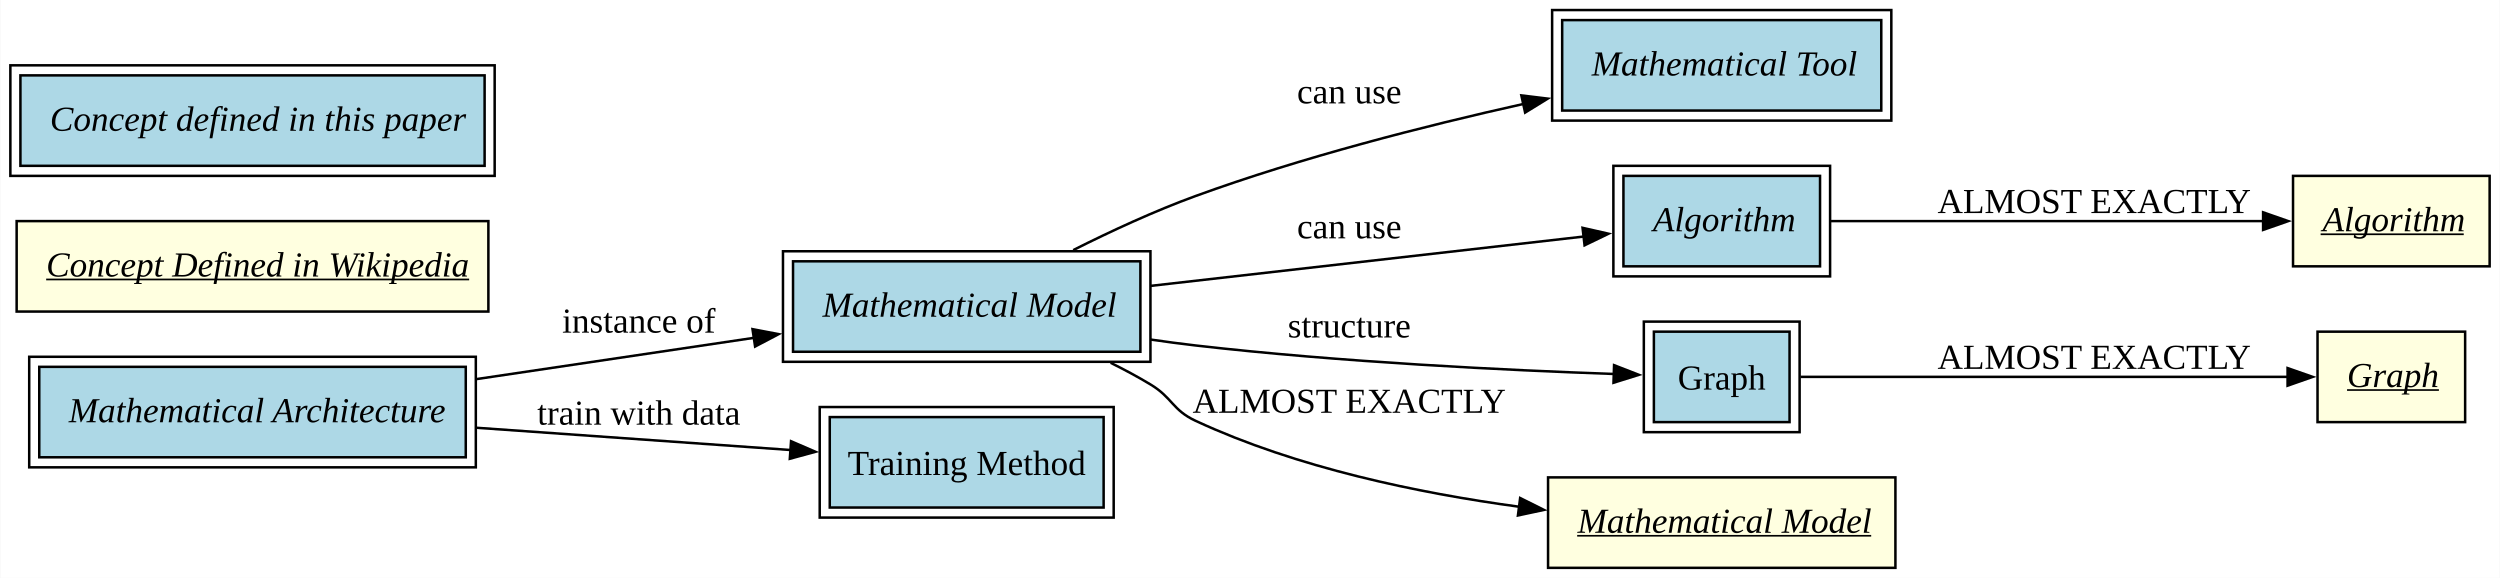
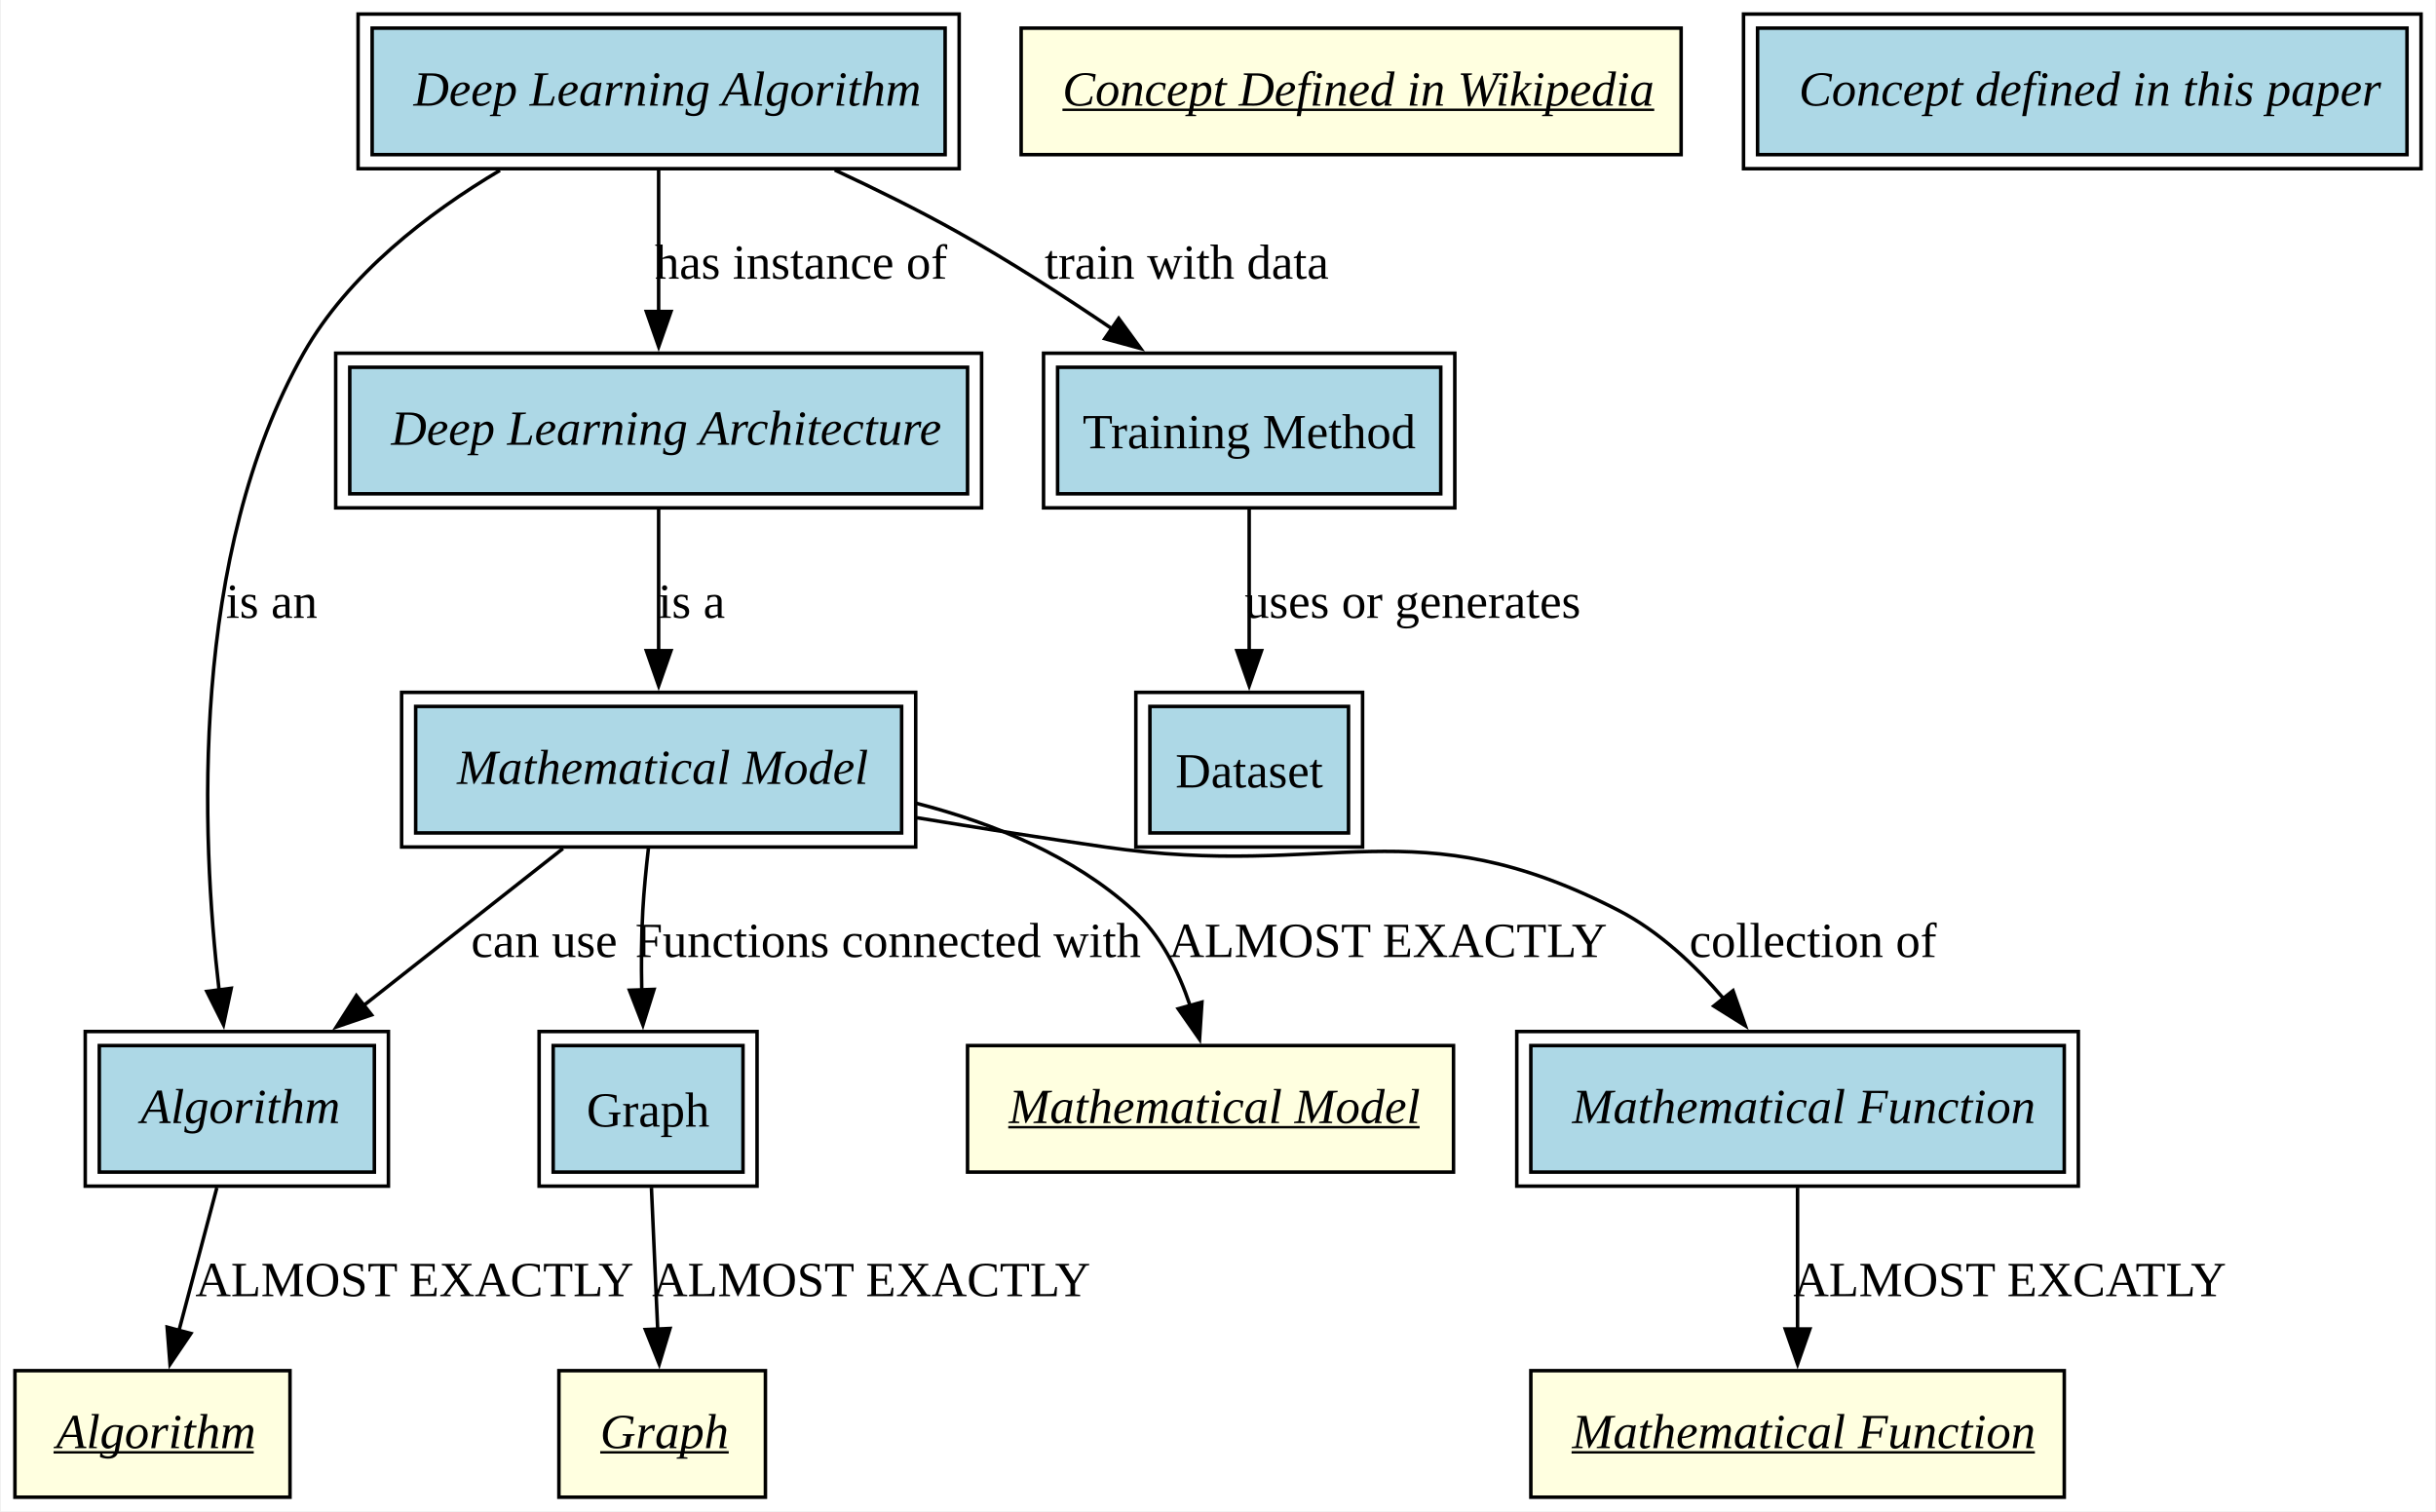
- <svg xmlns="http://www.w3.org/2000/svg" xmlns:xlink="http://www.w3.org/1999/xlink" width="995pt" height="230pt" viewBox="0.00 0.00 994.75 230.00">
-   <g id="graph0" class="graph" transform="scale(1 1) rotate(0) translate(4 226)">
-     <polygon fill="white" stroke="none" points="-4,4 -4,-226 990.75,-226 990.75,4 -4,4" />
+ <svg xmlns="http://www.w3.org/2000/svg" xmlns:xlink="http://www.w3.org/1999/xlink" width="693pt" height="430pt" viewBox="0.00 0.00 692.50 430.00">
+   <g id="graph0" class="graph" transform="scale(1 1) rotate(0) translate(4 426)">
+     <polygon fill="white" stroke="none" points="-4,4 -4,-426 688.5,-426 688.5,4 -4,4" />
    <g id="node1" class="node">
-       <polygon fill="lightblue" stroke="black" points="449.75,-122 311.5,-122 311.5,-86 449.75,-86 449.75,-122" />
-       <polygon fill="none" stroke="black" points="453.75,-126 307.5,-126 307.5,-82 453.75,-82 453.75,-126" />
-       <text text-anchor="start" x="319.5" y="-99.95" font-family="Times New Roman,serif" font-size="14.00"> </text>
-       <text text-anchor="start" x="323.25" y="-99.95" font-family="Times New Roman,serif" font-style="italic" font-size="14.00">Mathematical Model</text>
-       <text text-anchor="start" x="438" y="-99.95" font-family="Times New Roman,serif" font-size="14.00"> </text>
+       <polygon fill="lightblue" stroke="black" points="271,-321.5 95.25,-321.5 95.25,-285.5 271,-285.5 271,-321.5" />
+       <polygon fill="none" stroke="black" points="275,-325.5 91.25,-325.5 91.25,-281.5 275,-281.5 275,-325.5" />
+       <text text-anchor="start" x="103.25" y="-299.45" font-family="Times New Roman,serif" font-size="14.00"> </text>
+       <text text-anchor="start" x="107" y="-299.45" font-family="Times New Roman,serif" font-style="italic" font-size="14.00">Deep Learning Architecture</text>
+       <text text-anchor="start" x="259.25" y="-299.45" font-family="Times New Roman,serif" font-size="14.00"> </text>
    </g>
    <g id="node2" class="node">
-       <polygon fill="lightblue" stroke="black" points="744.62,-218 617.62,-218 617.62,-182 744.62,-182 744.62,-218" />
-       <polygon fill="none" stroke="black" points="748.62,-222 613.62,-222 613.62,-178 748.62,-178 748.62,-222" />
-       <text text-anchor="start" x="625.62" y="-195.95" font-family="Times New Roman,serif" font-size="14.00"> </text>
-       <text text-anchor="start" x="629.38" y="-195.95" font-family="Times New Roman,serif" font-style="italic" font-size="14.00">Mathematical Tool</text>
-       <text text-anchor="start" x="732.88" y="-195.95" font-family="Times New Roman,serif" font-size="14.00"> </text>
+       <polygon fill="lightblue" stroke="black" points="252.25,-225 114,-225 114,-189 252.25,-189 252.25,-225" />
+       <polygon fill="none" stroke="black" points="256.25,-229 110,-229 110,-185 256.25,-185 256.25,-229" />
+       <text text-anchor="start" x="122" y="-202.95" font-family="Times New Roman,serif" font-size="14.00"> </text>
+       <text text-anchor="start" x="125.75" y="-202.95" font-family="Times New Roman,serif" font-style="italic" font-size="14.00">Mathematical Model</text>
+       <text text-anchor="start" x="240.5" y="-202.95" font-family="Times New Roman,serif" font-size="14.00"> </text>
+     </g>
+     <g id="edge4" class="edge">
+       <path fill="none" stroke="black" d="M183.12,-281.06C183.12,-269.09 183.12,-253.95 183.12,-240.56" />
+       <polygon fill="black" stroke="black" points="186.63,-240.87 183.13,-230.87 179.63,-240.87 186.63,-240.87" />
+       <text text-anchor="middle" x="192.5" y="-250.2" font-family="Times New Roman,serif" font-size="14.00">is a</text>
+     </g>
+     <g id="node3" class="node">
+       <polygon fill="lightblue" stroke="black" points="583,-128.5 431.25,-128.5 431.25,-92.5 583,-92.5 583,-128.5" />
+       <polygon fill="none" stroke="black" points="587,-132.5 427.25,-132.5 427.25,-88.5 587,-88.5 587,-132.5" />
+       <text text-anchor="start" x="439.25" y="-106.45" font-family="Times New Roman,serif" font-size="14.00"> </text>
+       <text text-anchor="start" x="443" y="-106.45" font-family="Times New Roman,serif" font-style="italic" font-size="14.00">Mathematical Function</text>
+       <text text-anchor="start" x="571.25" y="-106.45" font-family="Times New Roman,serif" font-size="14.00"> </text>
    </g>
    <g id="edge1" class="edge">
-       <path fill="none" stroke="black" d="M423.01,-126.46C438.06,-134.02 455.39,-142.04 471.75,-148 513.93,-163.37 562.52,-175.78 602.17,-184.62" />
-       <polygon fill="black" stroke="black" points="601.37,-188.03 611.89,-186.75 602.87,-181.19 601.37,-188.03" />
-       <text text-anchor="middle" x="532.88" y="-184.86" font-family="Times New Roman,serif" font-size="14.00">can use</text>
+       <path fill="none" stroke="black" d="M256.58,-193.33C274.11,-190.45 292.76,-187.5 310.12,-185 374.84,-175.66 397.99,-196.91 456.12,-167 467.71,-161.04 477.99,-151.33 486.24,-141.68" />
+       <polygon fill="black" stroke="black" points="488.76,-144.12 492.27,-134.13 483.29,-139.75 488.76,-144.12" />
+       <text text-anchor="middle" x="511.52" y="-153.7" font-family="Times New Roman,serif" font-size="14.00">collection of</text>
    </g>
-     <g id="node4" class="node">
-       <polygon fill="lightblue" stroke="black" points="720.25,-156 642,-156 642,-120 720.25,-120 720.25,-156" />
-       <polygon fill="none" stroke="black" points="724.25,-160 638,-160 638,-116 724.25,-116 724.25,-160" />
-       <text text-anchor="start" x="650" y="-133.95" font-family="Times New Roman,serif" font-size="14.00"> </text>
-       <text text-anchor="start" x="653.75" y="-133.95" font-family="Times New Roman,serif" font-style="italic" font-size="14.00">Algorithm</text>
-       <text text-anchor="start" x="708.5" y="-133.95" font-family="Times New Roman,serif" font-size="14.00"> </text>
+     <g id="node5" class="node">
+       <polygon fill="lightblue" stroke="black" points="102.25,-128.5 24,-128.5 24,-92.5 102.25,-92.5 102.25,-128.5" />
+       <polygon fill="none" stroke="black" points="106.25,-132.5 20,-132.5 20,-88.5 106.25,-88.5 106.25,-132.5" />
+       <text text-anchor="start" x="32" y="-106.45" font-family="Times New Roman,serif" font-size="14.00"> </text>
+       <text text-anchor="start" x="35.75" y="-106.45" font-family="Times New Roman,serif" font-style="italic" font-size="14.00">Algorithm</text>
+       <text text-anchor="start" x="90.5" y="-106.45" font-family="Times New Roman,serif" font-size="14.00"> </text>
    </g>
    <g id="edge2" class="edge">
-       <path fill="none" stroke="black" d="M453.88,-112.23C506.96,-118.28 577.94,-126.36 626.13,-131.85" />
-       <polygon fill="black" stroke="black" points="625.73,-135.33 636.07,-132.98 626.53,-128.37 625.73,-135.33" />
-       <text text-anchor="middle" x="532.88" y="-131.15" font-family="Times New Roman,serif" font-size="14.00">can use</text>
+       <path fill="none" stroke="black" d="M155.9,-184.56C139.02,-171.27 117.15,-154.05 98.89,-139.66" />
+       <polygon fill="black" stroke="black" points="101.46,-137.23 91.44,-133.8 97.13,-142.73 101.46,-137.23" />
+       <text text-anchor="middle" x="150.56" y="-153.7" font-family="Times New Roman,serif" font-size="14.00">can use</text>
    </g>
-     <g id="node6" class="node">
-       <polygon fill="lightblue" stroke="black" points="708.12,-94 654.12,-94 654.12,-58 708.12,-58 708.12,-94" />
-       <polygon fill="none" stroke="black" points="712.12,-98 650.12,-98 650.12,-54 712.12,-54 712.12,-98" />
-       <text text-anchor="middle" x="681.12" y="-70.95" font-family="Times New Roman,serif" font-size="14.00">Graph</text>
+     <g id="node7" class="node">
+       <polygon fill="lightblue" stroke="black" points="207.12,-128.5 153.12,-128.5 153.12,-92.5 207.12,-92.5 207.12,-128.5" />
+       <polygon fill="none" stroke="black" points="211.12,-132.5 149.12,-132.5 149.12,-88.5 211.12,-88.5 211.12,-132.5" />
+       <text text-anchor="middle" x="180.12" y="-105.45" font-family="Times New Roman,serif" font-size="14.00">Graph</text>
    </g>
    <g id="edge3" class="edge">
-       <path fill="none" stroke="black" d="M453.83,-90.86C459.88,-89.98 465.91,-89.17 471.75,-88.5 529.22,-81.86 596.03,-78.64 638.19,-77.16" />
-       <polygon fill="black" stroke="black" points="638.27,-80.66 648.15,-76.82 638.04,-73.66 638.27,-80.66" />
-       <text text-anchor="middle" x="532.88" y="-91.7" font-family="Times New Roman,serif" font-size="14.00">structure</text>
+       <path fill="none" stroke="black" d="M180.21,-184.58C179.55,-178.88 178.95,-172.72 178.62,-167 178.2,-159.61 178.17,-151.66 178.32,-144.15" />
+       <polygon fill="black" stroke="black" points="181.81,-144.49 178.65,-134.37 174.82,-144.25 181.81,-144.49" />
+       <text text-anchor="middle" x="248.38" y="-153.7" font-family="Times New Roman,serif" font-size="14.00">Functions connected with</text>
    </g>
-     <g id="node10" class="node">
-       <g id="a_node10">
+     <g id="node12" class="node">
+       <g id="a_node12">
        <a xlink:href="https://en.wikipedia.org/wiki/Mathematical_model" xlink:title=" &lt;i&gt;&lt;u&gt;Mathematical Model&lt;/u&gt;&lt;/i&gt; ">
-           <polygon fill="lightyellow" stroke="black" points="750.25,-36 612,-36 612,0 750.25,0 750.25,-36" />
-           <text text-anchor="start" x="620" y="-13.95" font-family="Times New Roman,serif" font-size="14.00"> </text>
-           <text text-anchor="start" x="623.75" y="-13.95" font-family="Times New Roman,serif" font-style="italic" text-decoration="underline" font-size="14.00">Mathematical Model</text>
-           <text text-anchor="start" x="738.5" y="-13.95" font-family="Times New Roman,serif" font-size="14.00"> </text>
+           <polygon fill="lightyellow" stroke="black" points="409.25,-128.5 271,-128.5 271,-92.5 409.25,-92.5 409.25,-128.5" />
+           <text text-anchor="start" x="279" y="-106.45" font-family="Times New Roman,serif" font-size="14.00"> </text>
+           <text text-anchor="start" x="282.75" y="-106.45" font-family="Times New Roman,serif" font-style="italic" text-decoration="underline" font-size="14.00">Mathematical Model</text>
+           <text text-anchor="start" x="397.5" y="-106.45" font-family="Times New Roman,serif" font-size="14.00"> </text>
        </a>
      </g>
    </g>
-     <g id="edge7" class="edge">
-       <path fill="none" stroke="black" d="M437.9,-81.61C443.36,-78.91 448.73,-76.02 453.75,-73 462.55,-67.7 462.43,-62.83 471.75,-58.5 511.99,-39.8 560.47,-29.73 600.54,-24.31" />
-       <polygon fill="black" stroke="black" points="600.89,-27.79 610.37,-23.06 600.01,-20.85 600.89,-27.79" />
-       <text text-anchor="middle" x="532.88" y="-61.7" font-family="Times New Roman,serif" font-size="14.00">ALMOST EXACTLY</text>
+     <g id="edge10" class="edge">
+       <path fill="none" stroke="black" d="M256.49,-197.43C278.44,-191.77 301.15,-182.42 318.12,-167 325.96,-159.89 331.04,-149.63 334.32,-139.85" />
+       <polygon fill="black" stroke="black" points="337.68,-140.86 337,-130.29 330.93,-138.97 337.68,-140.86" />
+       <text text-anchor="middle" x="390.61" y="-153.7" font-family="Times New Roman,serif" font-size="14.00">ALMOST EXACTLY</text>
    </g>
-     <g id="node3" class="node">
-       <polygon fill="lightblue" stroke="black" points="181.25,-80 11.5,-80 11.5,-44 181.25,-44 181.25,-80" />
-       <polygon fill="none" stroke="black" points="185.25,-84 7.5,-84 7.5,-40 185.25,-40 185.25,-84" />
-       <text text-anchor="start" x="19.5" y="-57.95" font-family="Times New Roman,serif" font-size="14.00"> </text>
-       <text text-anchor="start" x="23.25" y="-57.95" font-family="Times New Roman,serif" font-style="italic" font-size="14.00">Mathematical Architecture</text>
-       <text text-anchor="start" x="169.5" y="-57.95" font-family="Times New Roman,serif" font-size="14.00"> </text>
+     <g id="node14" class="node">
+       <g id="a_node14">
+         <a xlink:href="https://en.wikipedia.org/wiki/Function_(mathematics)" xlink:title=" &lt;i&gt;&lt;u&gt;Mathematical Function&lt;/u&gt;&lt;/i&gt; ">
+           <polygon fill="lightyellow" stroke="black" points="583,-36 431.25,-36 431.25,0 583,0 583,-36" />
+           <text text-anchor="start" x="439.25" y="-13.95" font-family="Times New Roman,serif" font-size="14.00"> </text>
+           <text text-anchor="start" x="443" y="-13.95" font-family="Times New Roman,serif" font-style="italic" text-decoration="underline" font-size="14.00">Mathematical Function</text>
+           <text text-anchor="start" x="571.25" y="-13.95" font-family="Times New Roman,serif" font-size="14.00"> </text>
+         </a>
+       </g>
    </g>
-     <g id="edge4" class="edge">
-       <path fill="none" stroke="black" d="M185.52,-75.12C220.84,-80.37 261.34,-86.4 296.18,-91.58" />
-       <polygon fill="black" stroke="black" points="295.37,-95 305.78,-93.01 296.4,-88.08 295.37,-95" />
-       <text text-anchor="middle" x="250.12" y="-93.61" font-family="Times New Roman,serif" font-size="14.00">instance of</text>
+     <g id="edge12" class="edge">
+       <path fill="none" stroke="black" d="M507.12,-88.05C507.12,-75.97 507.12,-60.71 507.12,-47.62" />
+       <polygon fill="black" stroke="black" points="510.63,-47.87 507.13,-37.87 503.63,-47.87 510.63,-47.87" />
+       <text text-anchor="middle" x="567.5" y="-57.2" font-family="Times New Roman,serif" font-size="14.00">ALMOST EXCATLY</text>
    </g>
-     <g id="node5" class="node">
-       <polygon fill="lightblue" stroke="black" points="435.12,-60 326.12,-60 326.12,-24 435.12,-24 435.12,-60" />
-       <polygon fill="none" stroke="black" points="439.12,-64 322.12,-64 322.12,-20 439.12,-20 439.12,-64" />
-       <text text-anchor="middle" x="380.62" y="-36.95" font-family="Times New Roman,serif" font-size="14.00">Training Method</text>
+     <g id="node4" class="node">
+       <polygon fill="lightblue" stroke="black" points="264.62,-418 101.62,-418 101.62,-382 264.62,-382 264.62,-418" />
+       <polygon fill="none" stroke="black" points="268.62,-422 97.62,-422 97.62,-378 268.62,-378 268.62,-422" />
+       <text text-anchor="start" x="109.62" y="-395.95" font-family="Times New Roman,serif" font-size="14.00"> </text>
+       <text text-anchor="start" x="113.38" y="-395.95" font-family="Times New Roman,serif" font-style="italic" font-size="14.00">Deep Learning Algorithm</text>
+       <text text-anchor="start" x="252.88" y="-395.95" font-family="Times New Roman,serif" font-size="14.00"> </text>
    </g>
    <g id="edge5" class="edge">
-       <path fill="none" stroke="black" d="M185.52,-55.75C225.83,-52.9 272.89,-49.56 310.57,-46.89" />
-       <polygon fill="black" stroke="black" points="310.71,-50.39 320.44,-46.19 310.22,-43.41 310.71,-50.39" />
-       <text text-anchor="middle" x="250.12" y="-56.99" font-family="Times New Roman,serif" font-size="14.00">train with data</text>
+       <path fill="none" stroke="black" d="M183.12,-377.56C183.12,-365.59 183.12,-350.45 183.12,-337.06" />
+       <polygon fill="black" stroke="black" points="186.63,-337.37 183.13,-327.37 179.63,-337.37 186.63,-337.37" />
+       <text text-anchor="middle" x="223.62" y="-346.7" font-family="Times New Roman,serif" font-size="14.00">has instance of</text>
+     </g>
+     <g id="edge7" class="edge">
+       <path fill="none" stroke="black" d="M137.97,-377.52C117.37,-365.27 94.79,-347.86 82.12,-325.5 49.72,-268.26 52.94,-188.35 58.09,-144.15" />
+       <polygon fill="black" stroke="black" points="61.53,-144.8 59.33,-134.44 54.59,-143.91 61.53,-144.8" />
+       <text text-anchor="middle" x="73.04" y="-250.2" font-family="Times New Roman,serif" font-size="14.00">is an</text>
+     </g>
+     <g id="node6" class="node">
+       <polygon fill="lightblue" stroke="black" points="405.62,-321.5 296.62,-321.5 296.62,-285.5 405.62,-285.5 405.62,-321.5" />
+       <polygon fill="none" stroke="black" points="409.62,-325.5 292.62,-325.5 292.62,-281.5 409.62,-281.5 409.62,-325.5" />
+       <text text-anchor="middle" x="351.12" y="-298.45" font-family="Times New Roman,serif" font-size="14.00">Training Method</text>
+     </g>
+     <g id="edge6" class="edge">
+       <path fill="none" stroke="black" d="M233.23,-377.62C244.86,-372.21 257.07,-366.18 268.12,-360 283,-351.68 298.69,-341.57 312.38,-332.27" />
+       <polygon fill="black" stroke="black" points="314,-335.4 320.25,-326.84 310.03,-329.63 314,-335.4" />
+       <text text-anchor="middle" x="333.34" y="-346.7" font-family="Times New Roman,serif" font-size="14.00">train with data</text>
+     </g>
+     <g id="node11" class="node">
+       <g id="a_node11">
+         <a xlink:href="https://en.wikipedia.org/wiki/Algorithm" xlink:title=" &lt;i&gt;&lt;u&gt;Algorithm&lt;/u&gt;&lt;/i&gt; ">
+           <polygon fill="lightyellow" stroke="black" points="78.25,-36 0,-36 0,0 78.25,0 78.25,-36" />
+           <text text-anchor="start" x="8" y="-13.95" font-family="Times New Roman,serif" font-size="14.00"> </text>
+           <text text-anchor="start" x="11.75" y="-13.95" font-family="Times New Roman,serif" font-style="italic" text-decoration="underline" font-size="14.00">Algorithm</text>
+           <text text-anchor="start" x="66.5" y="-13.95" font-family="Times New Roman,serif" font-size="14.00"> </text>
+         </a>
+       </g>
+     </g>
+     <g id="edge9" class="edge">
+       <path fill="none" stroke="black" d="M57.44,-88.05C54.2,-75.84 50.1,-60.4 46.61,-47.22" />
+       <polygon fill="black" stroke="black" points="50.06,-46.59 44.12,-37.82 43.3,-48.38 50.06,-46.59" />
+       <text text-anchor="middle" x="113.69" y="-57.2" font-family="Times New Roman,serif" font-size="14.00">ALMOST EXACTLY</text>
+     </g>
+     <g id="node8" class="node">
+       <polygon fill="lightblue" stroke="black" points="379.38,-225 322.88,-225 322.88,-189 379.38,-189 379.38,-225" />
+       <polygon fill="none" stroke="black" points="383.38,-229 318.88,-229 318.88,-185 383.38,-185 383.38,-229" />
+       <text text-anchor="middle" x="351.12" y="-201.95" font-family="Times New Roman,serif" font-size="14.00">Dataset</text>
+     </g>
+     <g id="edge8" class="edge">
+       <path fill="none" stroke="black" d="M351.12,-281.06C351.12,-269.09 351.12,-253.95 351.12,-240.56" />
+       <polygon fill="black" stroke="black" points="354.63,-240.87 351.13,-230.87 347.63,-240.87 354.63,-240.87" />
+       <text text-anchor="middle" x="397.62" y="-250.2" font-family="Times New Roman,serif" font-size="14.00">uses or generates</text>
+     </g>
+     <g id="node13" class="node">
+       <g id="a_node13">
+         <a xlink:href="https://en.wikipedia.org/wiki/Graph_(discrete_mathematics)" xlink:title=" &lt;i&gt;&lt;u&gt;Graph&lt;/u&gt;&lt;/i&gt; ">
+           <polygon fill="lightyellow" stroke="black" points="213.5,-36 154.75,-36 154.75,0 213.5,0 213.5,-36" />
+           <text text-anchor="start" x="162.75" y="-13.95" font-family="Times New Roman,serif" font-size="14.00"> </text>
+           <text text-anchor="start" x="166.5" y="-13.95" font-family="Times New Roman,serif" font-style="italic" text-decoration="underline" font-size="14.00">Graph</text>
+           <text text-anchor="start" x="201.75" y="-13.95" font-family="Times New Roman,serif" font-size="14.00"> </text>
+         </a>
+       </g>
+     </g>
+     <g id="edge11" class="edge">
+       <path fill="none" stroke="black" d="M181.07,-88.05C181.61,-75.97 182.28,-60.71 182.86,-47.62" />
+       <polygon fill="black" stroke="black" points="186.35,-48.01 183.29,-37.87 179.35,-47.7 186.35,-48.01" />
+       <text text-anchor="middle" x="243.61" y="-57.2" font-family="Times New Roman,serif" font-size="14.00">ALMOST EXACTLY</text>
    </g>
    <g id="node9" class="node">
      <g id="a_node9">
-         <a xlink:href="https://en.wikipedia.org/wiki/Algorithm" xlink:title=" &lt;i&gt;&lt;u&gt;Algorithm&lt;/u&gt;&lt;/i&gt; ">
-           <polygon fill="lightyellow" stroke="black" points="986.75,-156 908.5,-156 908.5,-120 986.75,-120 986.75,-156" />
-           <text text-anchor="start" x="916.5" y="-133.95" font-family="Times New Roman,serif" font-size="14.00"> </text>
-           <text text-anchor="start" x="920.25" y="-133.95" font-family="Times New Roman,serif" font-style="italic" text-decoration="underline" font-size="14.00">Algorithm</text>
-           <text text-anchor="start" x="975" y="-133.95" font-family="Times New Roman,serif" font-size="14.00"> </text>
+         <a xlink:href="https://en.wikipedia.org/" xlink:title=" &lt;i&gt;&lt;u&gt;Concept Defined in Wikipedia&lt;/u&gt;&lt;/i&gt; ">
+           <polygon fill="lightyellow" stroke="black" points="474,-418 286.25,-418 286.25,-382 474,-382 474,-418" />
+           <text text-anchor="start" x="294.25" y="-395.95" font-family="Times New Roman,serif" font-size="14.00"> </text>
+           <text text-anchor="start" x="298" y="-395.95" font-family="Times New Roman,serif" font-style="italic" text-decoration="underline" font-size="14.00">Concept Defined in Wikipedia</text>
+           <text text-anchor="start" x="462.25" y="-395.95" font-family="Times New Roman,serif" font-size="14.00"> </text>
        </a>
      </g>
    </g>
-     <g id="edge6" class="edge">
-       <path fill="none" stroke="black" d="M724.62,-138C771.53,-138 846.97,-138 896.68,-138" />
-       <polygon fill="black" stroke="black" points="896.59,-141.5 906.59,-138 896.59,-134.5 896.59,-141.5" />
-       <text text-anchor="middle" x="829.38" y="-141.2" font-family="Times New Roman,serif" font-size="14.00">ALMOST EXACTLY</text>
-     </g>
-     <g id="node11" class="node">
-       <g id="a_node11">
-         <a xlink:href="https://en.wikipedia.org/wiki/Graph_(discrete_mathematics)" xlink:title=" &lt;i&gt;&lt;u&gt;Graph&lt;/u&gt;&lt;/i&gt; ">
-           <polygon fill="lightyellow" stroke="black" points="977,-94 918.25,-94 918.25,-58 977,-58 977,-94" />
-           <text text-anchor="start" x="926.25" y="-71.95" font-family="Times New Roman,serif" font-size="14.00"> </text>
-           <text text-anchor="start" x="930" y="-71.95" font-family="Times New Roman,serif" font-style="italic" text-decoration="underline" font-size="14.00">Graph</text>
-           <text text-anchor="start" x="965.25" y="-71.95" font-family="Times New Roman,serif" font-size="14.00"> </text>
-         </a>
-       </g>
-     </g>
-     <g id="edge8" class="edge">
-       <path fill="none" stroke="black" d="M712.47,-76C760.28,-76 853.18,-76 906.47,-76" />
-       <polygon fill="black" stroke="black" points="906.33,-79.5 916.33,-76 906.33,-72.5 906.33,-79.5" />
-       <text text-anchor="middle" x="829.38" y="-79.2" font-family="Times New Roman,serif" font-size="14.00">ALMOST EXACTLY</text>
-     </g>
-     <g id="node7" class="node">
-       <g id="a_node7">
-         <a xlink:href="https://en.wikipedia.org/" xlink:title=" &lt;i&gt;&lt;u&gt;Concept Defined in Wikipedia&lt;/u&gt;&lt;/i&gt; ">
-           <polygon fill="lightyellow" stroke="black" points="190.25,-138 2.5,-138 2.5,-102 190.25,-102 190.25,-138" />
-           <text text-anchor="start" x="10.5" y="-115.95" font-family="Times New Roman,serif" font-size="14.00"> </text>
-           <text text-anchor="start" x="14.25" y="-115.95" font-family="Times New Roman,serif" font-style="italic" text-decoration="underline" font-size="14.00">Concept Defined in Wikipedia</text>
-           <text text-anchor="start" x="178.5" y="-115.95" font-family="Times New Roman,serif" font-size="14.00"> </text>
-         </a>
-       </g>
-     </g>
-     <g id="node8" class="node">
-       <polygon fill="lightblue" stroke="black" points="188.75,-196 4,-196 4,-160 188.75,-160 188.75,-196" />
-       <polygon fill="none" stroke="black" points="192.75,-200 0,-200 0,-156 192.75,-156 192.75,-200" />
-       <text text-anchor="start" x="12" y="-173.95" font-family="Times New Roman,serif" font-size="14.00"> </text>
-       <text text-anchor="start" x="15.75" y="-173.95" font-family="Times New Roman,serif" font-style="italic" font-size="14.00">Concept defined in this paper</text>
-       <text text-anchor="start" x="177" y="-173.95" font-family="Times New Roman,serif" font-size="14.00"> </text>
+     <g id="node10" class="node">
+       <polygon fill="lightblue" stroke="black" points="680.5,-418 495.75,-418 495.75,-382 680.5,-382 680.5,-418" />
+       <polygon fill="none" stroke="black" points="684.5,-422 491.75,-422 491.75,-378 684.5,-378 684.5,-422" />
+       <text text-anchor="start" x="503.75" y="-395.95" font-family="Times New Roman,serif" font-size="14.00"> </text>
+       <text text-anchor="start" x="507.5" y="-395.95" font-family="Times New Roman,serif" font-style="italic" font-size="14.00">Concept defined in this paper</text>
+       <text text-anchor="start" x="668.75" y="-395.95" font-family="Times New Roman,serif" font-size="14.00"> </text>
    </g>
  </g>
</svg>
